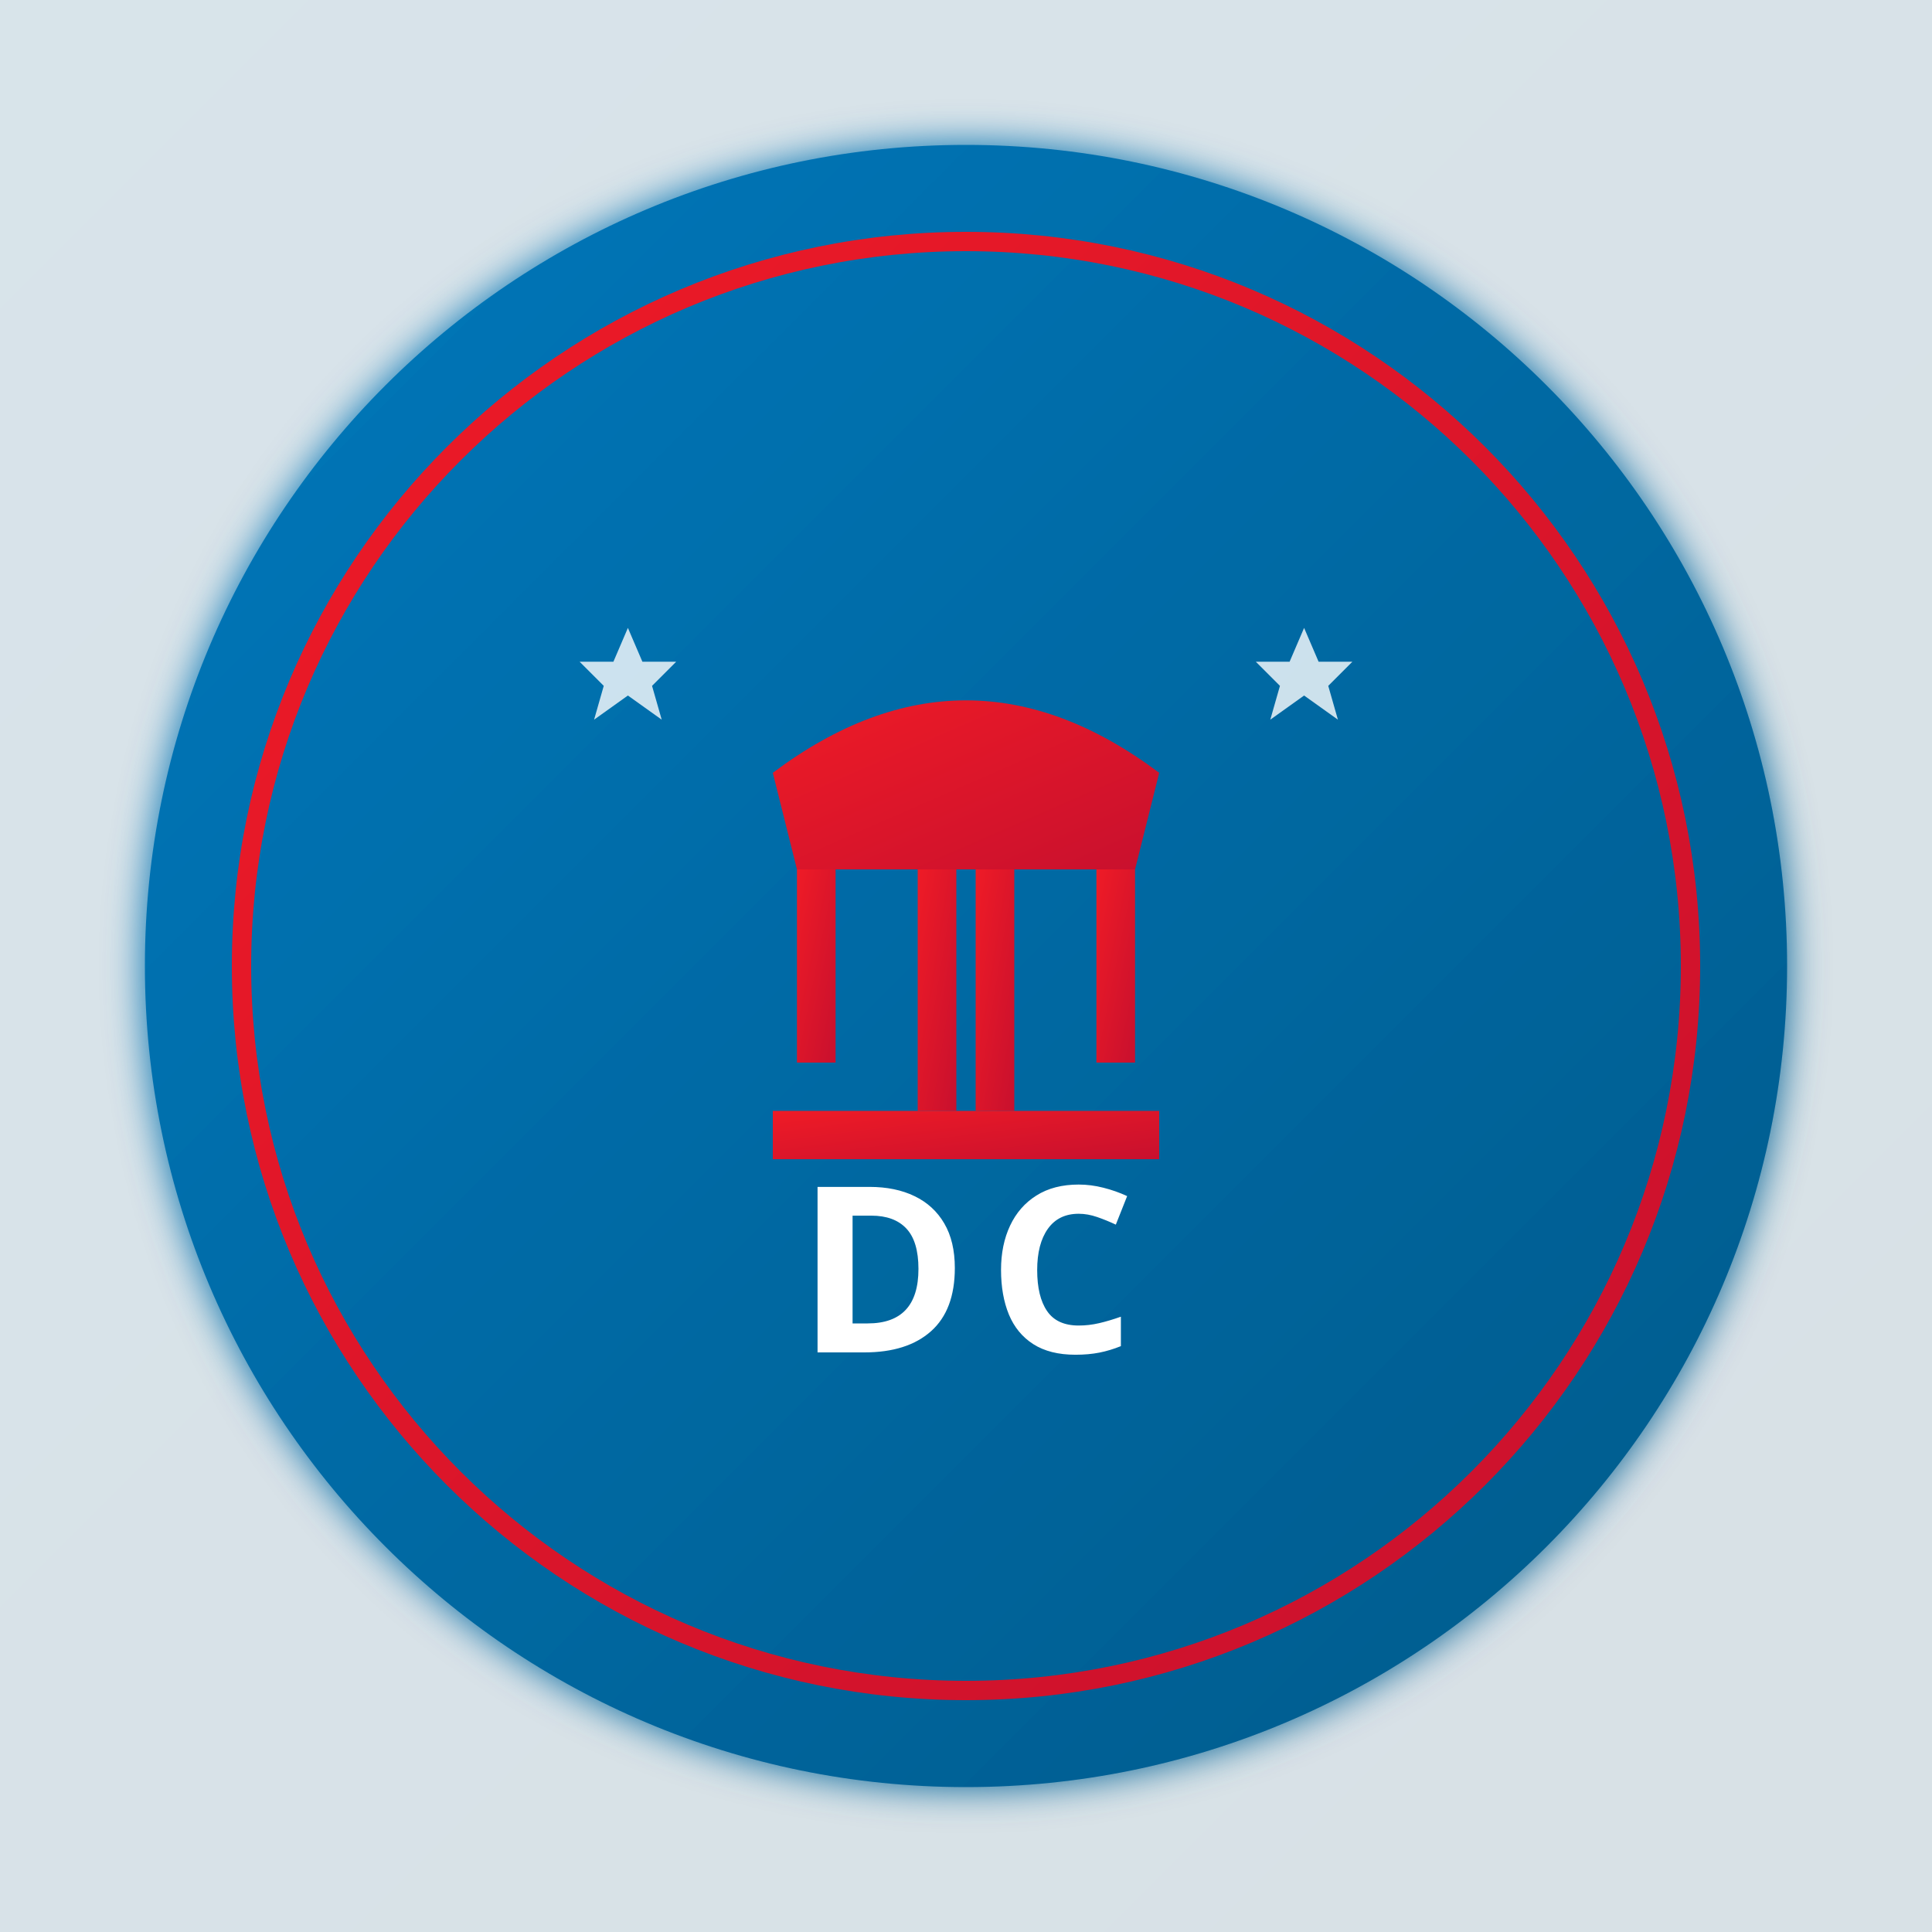
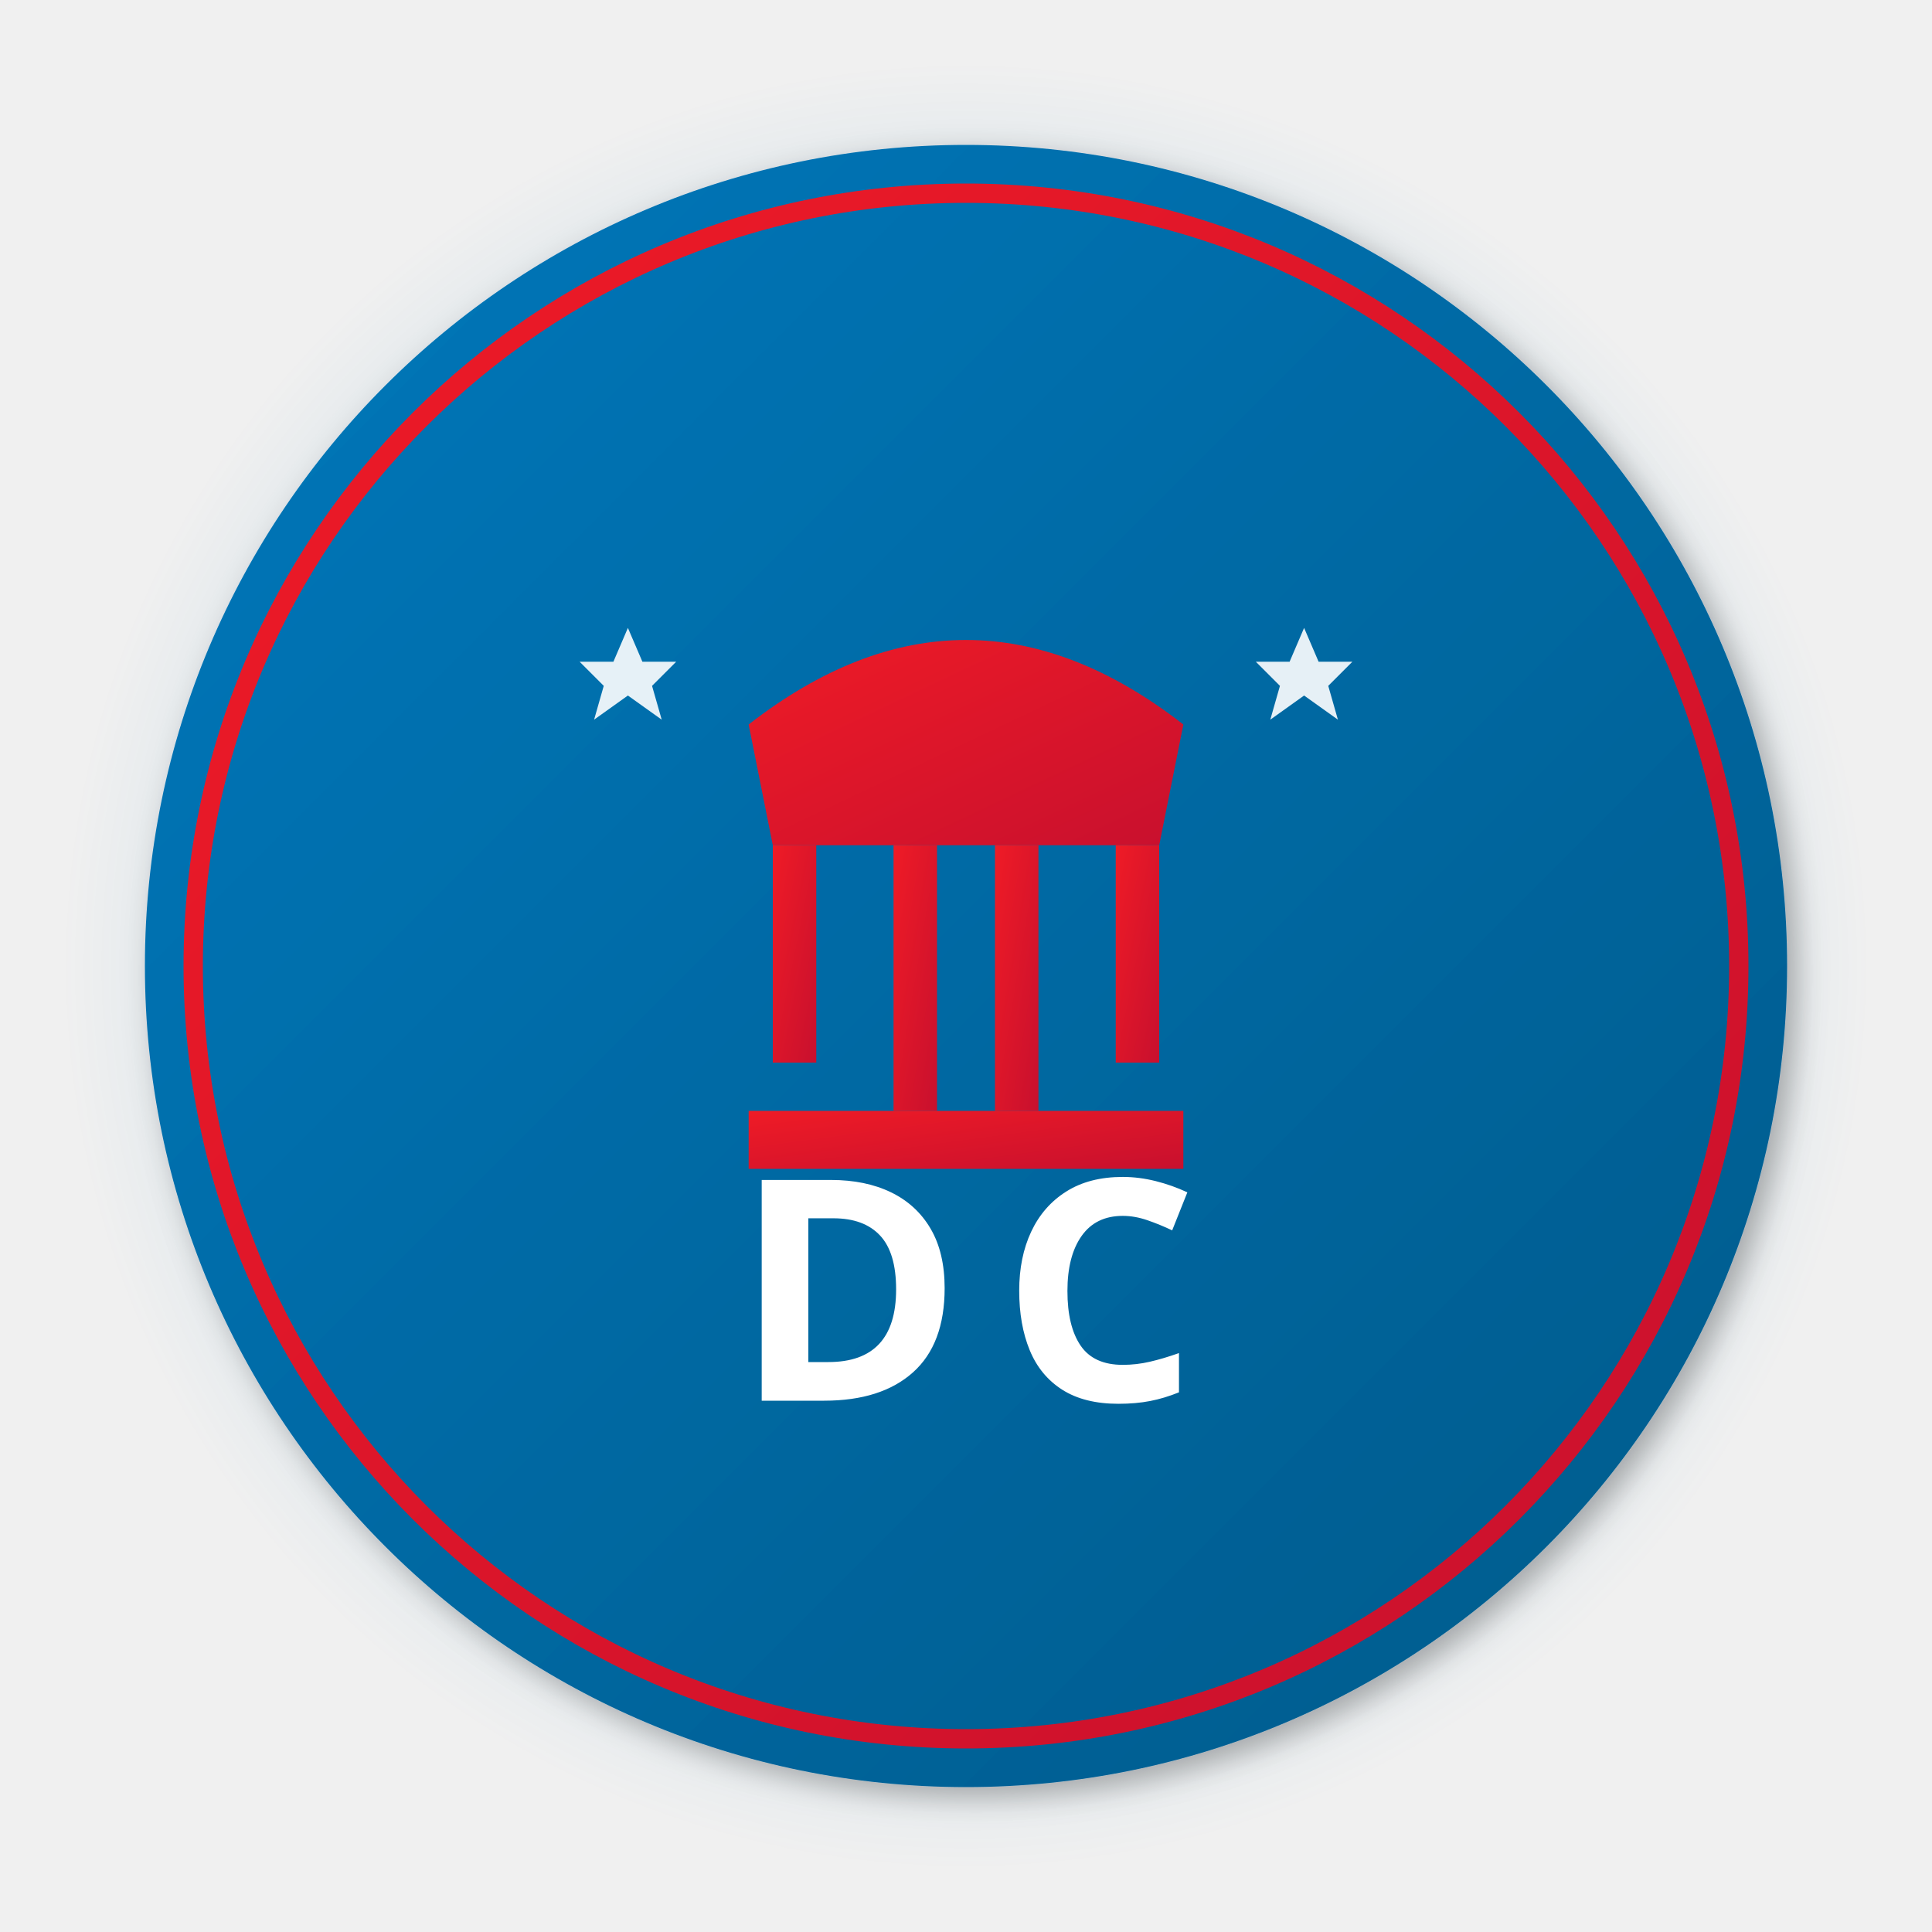
<svg xmlns="http://www.w3.org/2000/svg" width="400" height="400" viewBox="0 0 400 400">
  <defs>
-     <linearGradient id="dc-blue" x1="0%" y1="0%" x2="100%" y2="100%">
+     <linearGradient id="dc-blue-grad" x1="0%" y1="0%" x2="100%" y2="100%">
      <stop offset="0%" stop-color="#0078BC" />
      <stop offset="100%" stop-color="#005A8A" />
    </linearGradient>
-     <linearGradient id="dc-red" x1="0%" y1="0%" x2="100%" y2="100%">
+     <linearGradient id="dc-red-grad" x1="0%" y1="0%" x2="100%" y2="100%">
      <stop offset="0%" stop-color="#EF1B26" />
      <stop offset="100%" stop-color="#C8102E" />
    </linearGradient>
-     <filter id="dc-glow">
-       <feGaussianBlur stdDeviation="4" result="coloredBlur" />
+     <radialGradient id="dc-glow" cx="50%" cy="50%">
+       <stop offset="0%" stop-color="#0078BC" stop-opacity="0.4" />
+       <stop offset="100%" stop-color="#0078BC" stop-opacity="0" />
+     </radialGradient>
+     <filter id="dc-shadow">
+       <feGaussianBlur in="SourceAlpha" stdDeviation="3" />
+       <feOffset dx="2" dy="2" result="offsetblur" />
+       <feComponentTransfer>
+         <feFuncA type="linear" slope="0.3" />
+       </feComponentTransfer>
      <feMerge>
-         <feMergeNode in="coloredBlur" />
+         <feMergeNode />
        <feMergeNode in="SourceGraphic" />
      </feMerge>
    </filter>
  </defs>
-   <rect width="400" height="400" fill="url(#dc-blue)" opacity="0.1" />
-   <circle cx="200" cy="200" r="170" fill="url(#dc-blue)" filter="url(#dc-glow)" />
-   <circle cx="200" cy="200" r="150" fill="none" stroke="url(#dc-red)" stroke-width="4" />
-   <g transform="translate(200, 160)">
-     <path d="M -40 0 Q 0 -30 40 0 L 35 20 L -35 20 Z" fill="url(#dc-red)" />
-     <rect x="-35" y="20" width="8" height="40" fill="url(#dc-red)" />
-     <rect x="-10" y="20" width="8" height="50" fill="url(#dc-red)" />
-     <rect x="2" y="20" width="8" height="50" fill="url(#dc-red)" />
-     <rect x="27" y="20" width="8" height="40" fill="url(#dc-red)" />
-     <rect x="-40" y="70" width="80" height="10" fill="url(#dc-red)" />
+   <circle cx="200" cy="200" r="190" fill="url(#dc-glow)" />
+   <circle cx="200" cy="200" r="170" fill="url(#dc-blue-grad)" filter="url(#dc-shadow)" />
+   <circle cx="200" cy="200" r="160" fill="none" stroke="url(#dc-red-grad)" stroke-width="4" />
+   <g transform="translate(200, 150)">
+     <path d="M -45 0 Q 0 -35 45 0 L 40 25 L -40 25 Z" fill="url(#dc-red-grad)" />
+     <rect x="-40" y="25" width="9" height="45" fill="url(#dc-red-grad)" />
+     <rect x="-15" y="25" width="9" height="55" fill="url(#dc-red-grad)" />
+     <rect x="6" y="25" width="9" height="55" fill="url(#dc-red-grad)" />
+     <rect x="31" y="25" width="9" height="45" fill="url(#dc-red-grad)" />
+     <rect x="-45" y="80" width="90" height="12" fill="url(#dc-red-grad)" />
  </g>
-   <text x="200" y="280" font-family="Arial Black, sans-serif" font-size="48" font-weight="900" fill="#FFFFFF" text-anchor="middle" letter-spacing="4">DC</text>
-   <path d="M 130 130 L 133 137 L 140 137 L 135 142 L 137 149 L 130 144 L 123 149 L 125 142 L 120 137 L 127 137 Z" fill="#FFFFFF" opacity="0.8" />
-   <path d="M 270 130 L 273 137 L 280 137 L 275 142 L 277 149 L 270 144 L 263 149 L 265 142 L 260 137 L 267 137 Z" fill="#FFFFFF" opacity="0.8" />
+   <text x="200" y="290" font-family="Arial Black, sans-serif" font-size="64" font-weight="900" fill="#FFFFFF" text-anchor="middle" letter-spacing="8">DC</text>
+   <path d="M 130 130 L 133 137 L 140 137 L 135 142 L 137 149 L 130 144 L 123 149 L 125 142 L 120 137 L 127 137 Z" fill="#FFFFFF" opacity="0.9" />
+   <path d="M 270 130 L 273 137 L 280 137 L 275 142 L 277 149 L 270 144 L 263 149 L 265 142 L 260 137 L 267 137 Z" fill="#FFFFFF" opacity="0.9" />
</svg>
